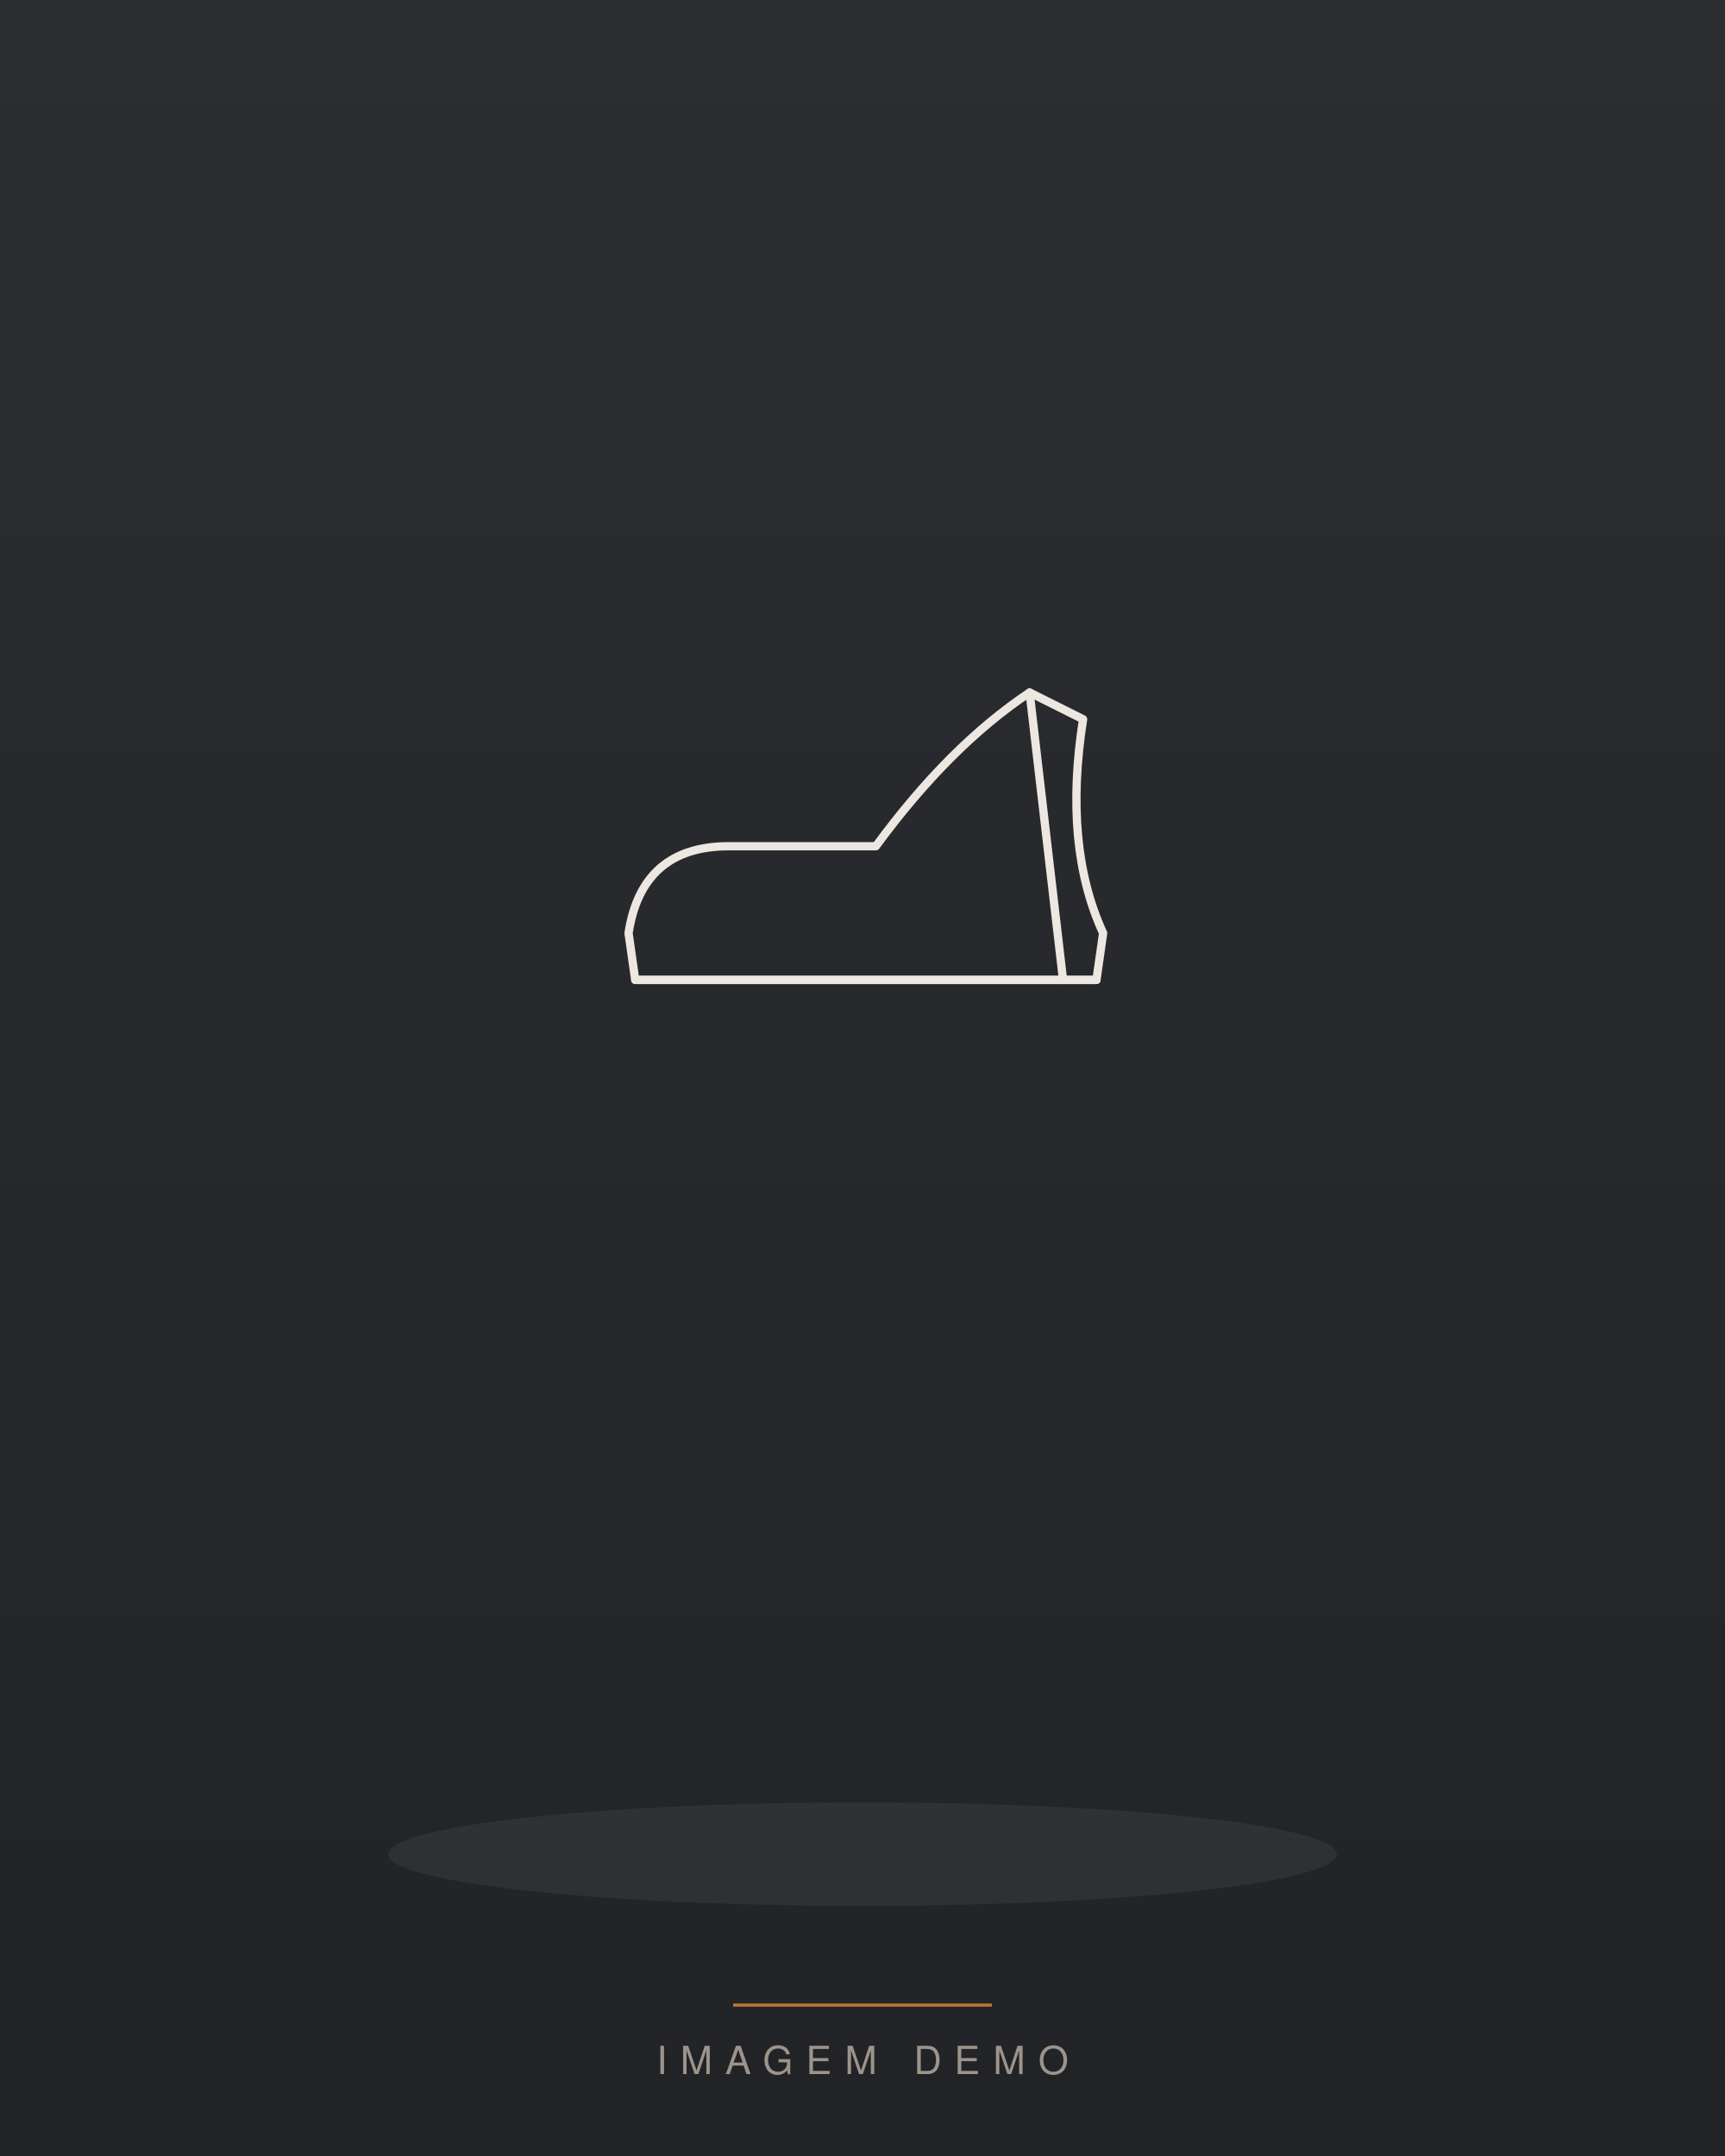
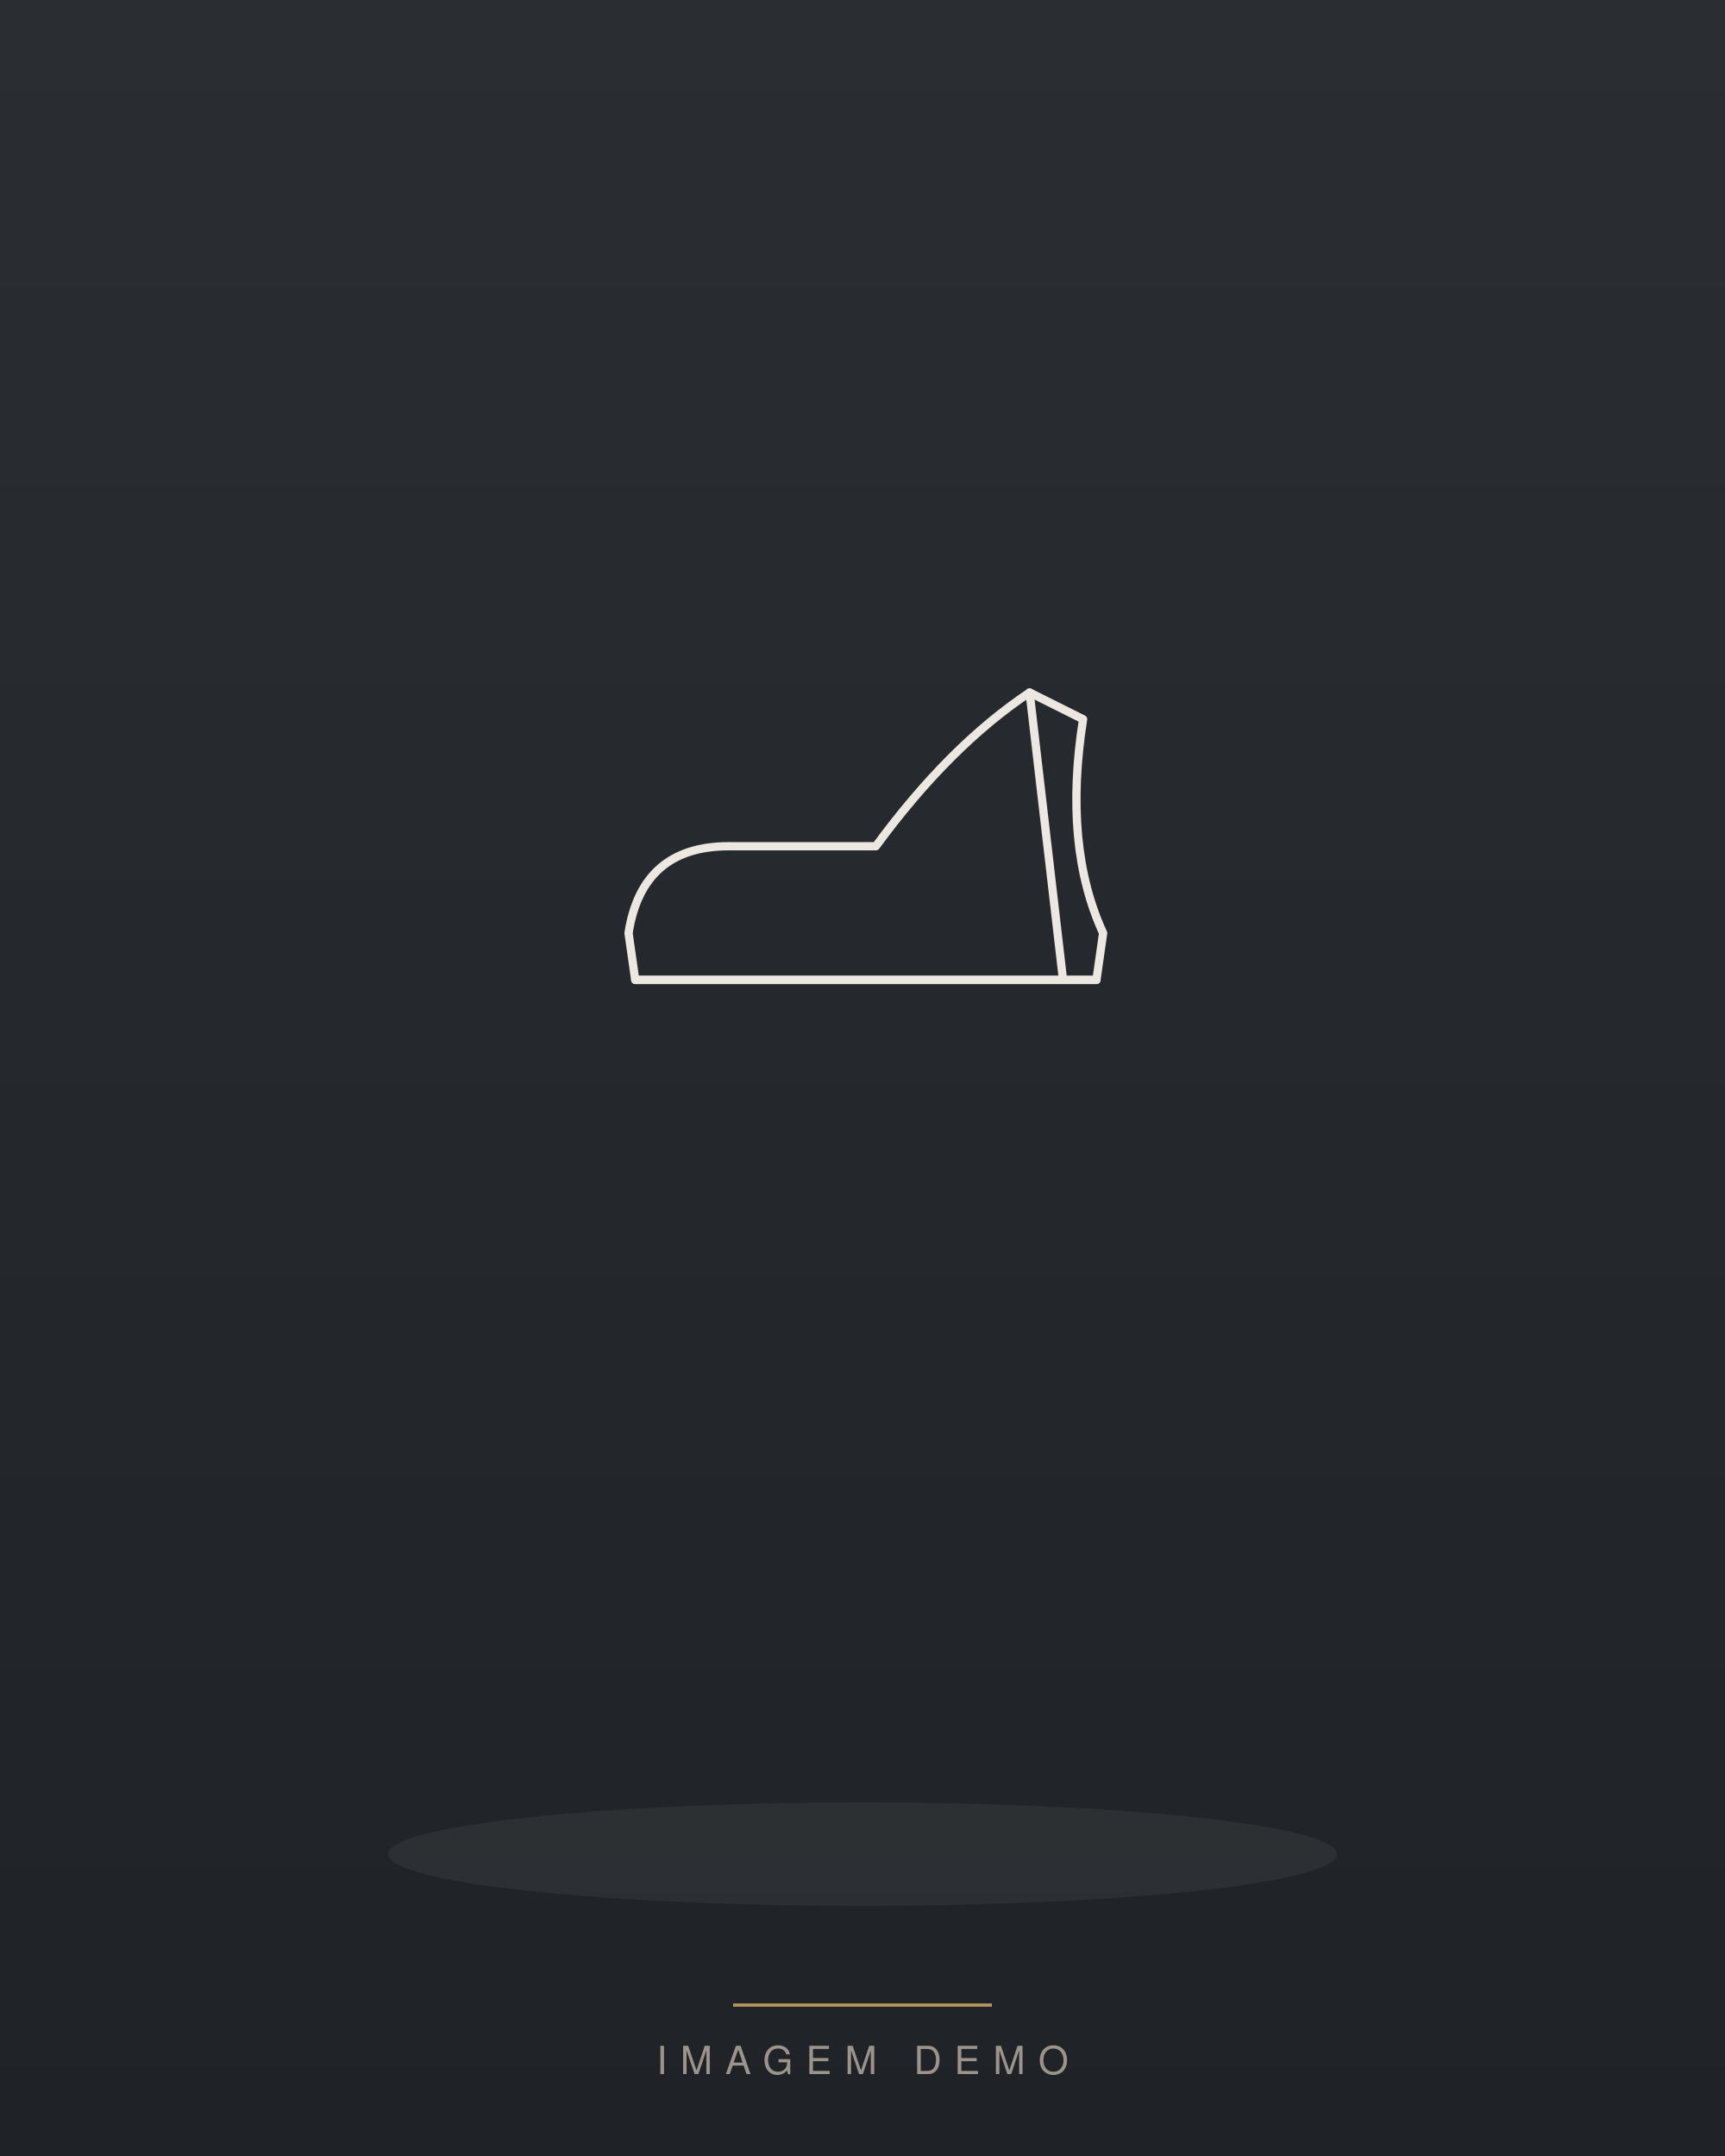
<svg xmlns="http://www.w3.org/2000/svg" viewBox="0 0 800 1000" width="800" height="1000">
  <defs>
    <linearGradient id="g" x1="0" y1="0" x2="0" y2="1">
-       <stop offset="0" stop-color="#2C2D30" />
-       <stop offset="1" stop-color="#222326" />
+       <stop offset="0" stop-color="#2A2D32" />
+       <stop offset="1" stop-color="#1F2226" />
    </linearGradient>
  </defs>
  <rect width="800" height="1000" fill="url(#g)" />
  <ellipse cx="400" cy="860" rx="220" ry="24" fill="#ECE7E1" opacity="0.06" />
  <g transform="translate(245 160) scale(1.55)" fill="none" stroke="#ECE7E1" stroke-width="2.477" stroke-linecap="round" stroke-linejoin="round">
    <path d="M30 176 Q34 150 60 150 L104 150 Q126 120 150 104 L166 112 Q160 150 172 176 L170 190 L32 190 Z" />
    <path d="M150 104 L160 190" />
    <path d="M32 190 L170 190" />
  </g>
-   <line x1="340" y1="930" x2="460" y2="930" stroke="#B87333" stroke-width="1.5" />
+   <line x1="340" y1="930" x2="460" y2="930" stroke="#B8955C" stroke-width="1.5" />
  <text x="400" y="962" text-anchor="middle" font-family="Helvetica, Arial, sans-serif" font-size="18" letter-spacing="6" fill="#9C948A">IMAGEM DEMO</text>
</svg>
